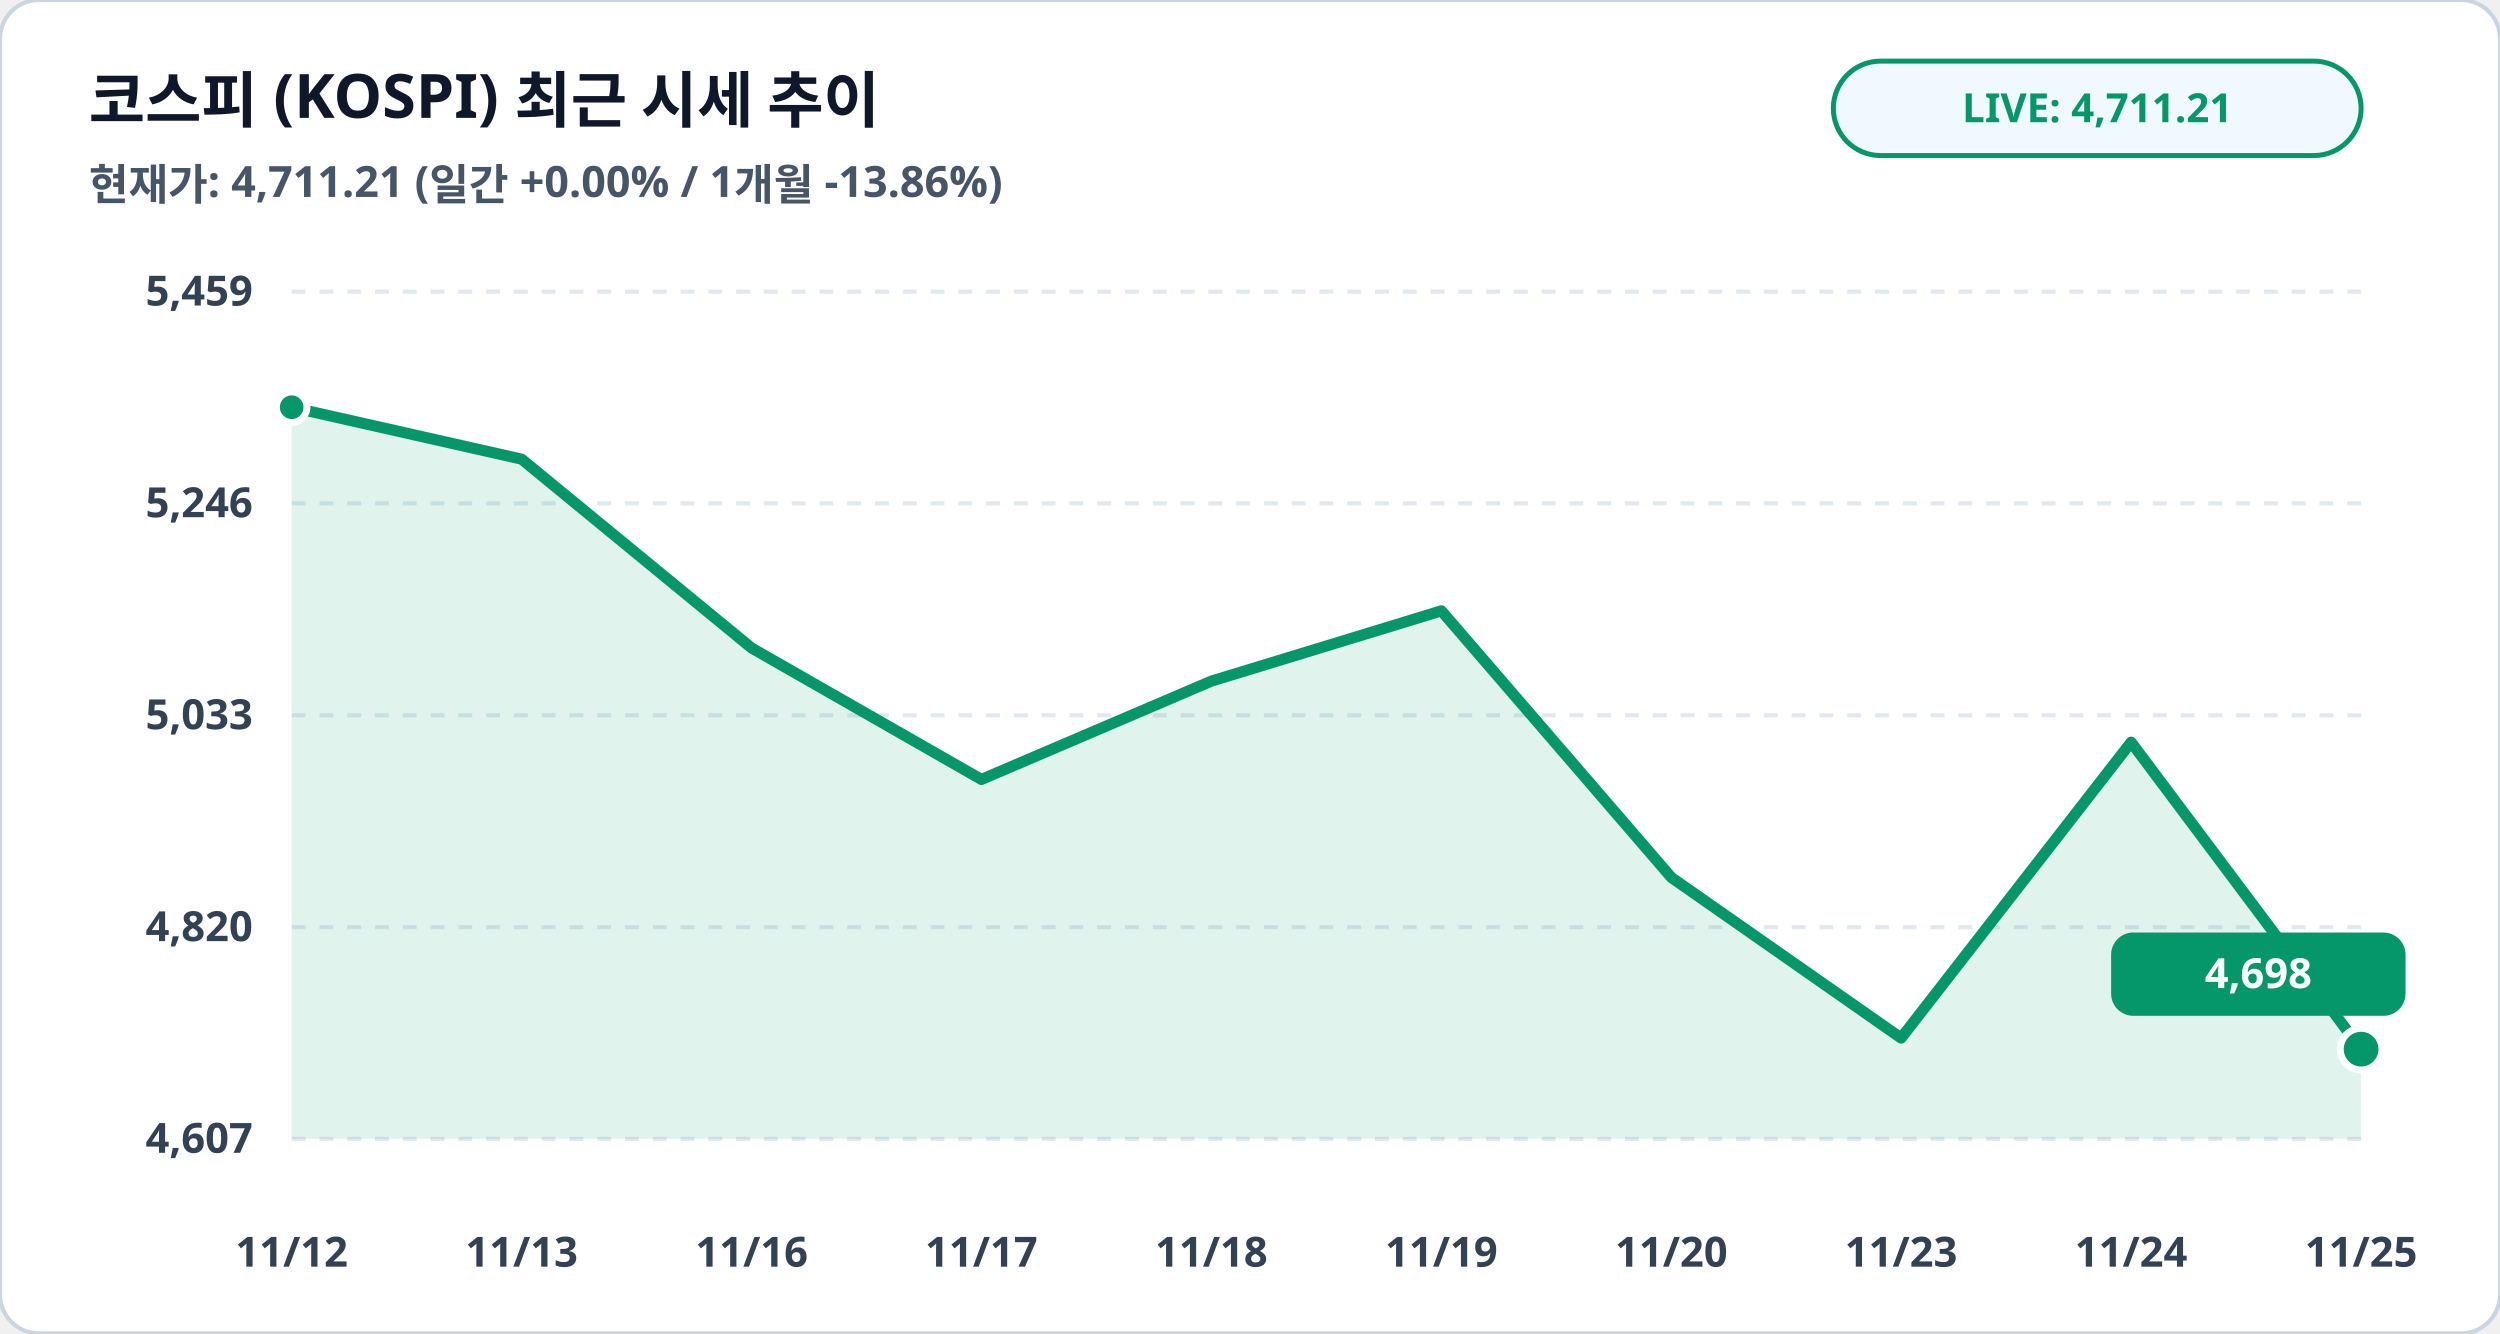
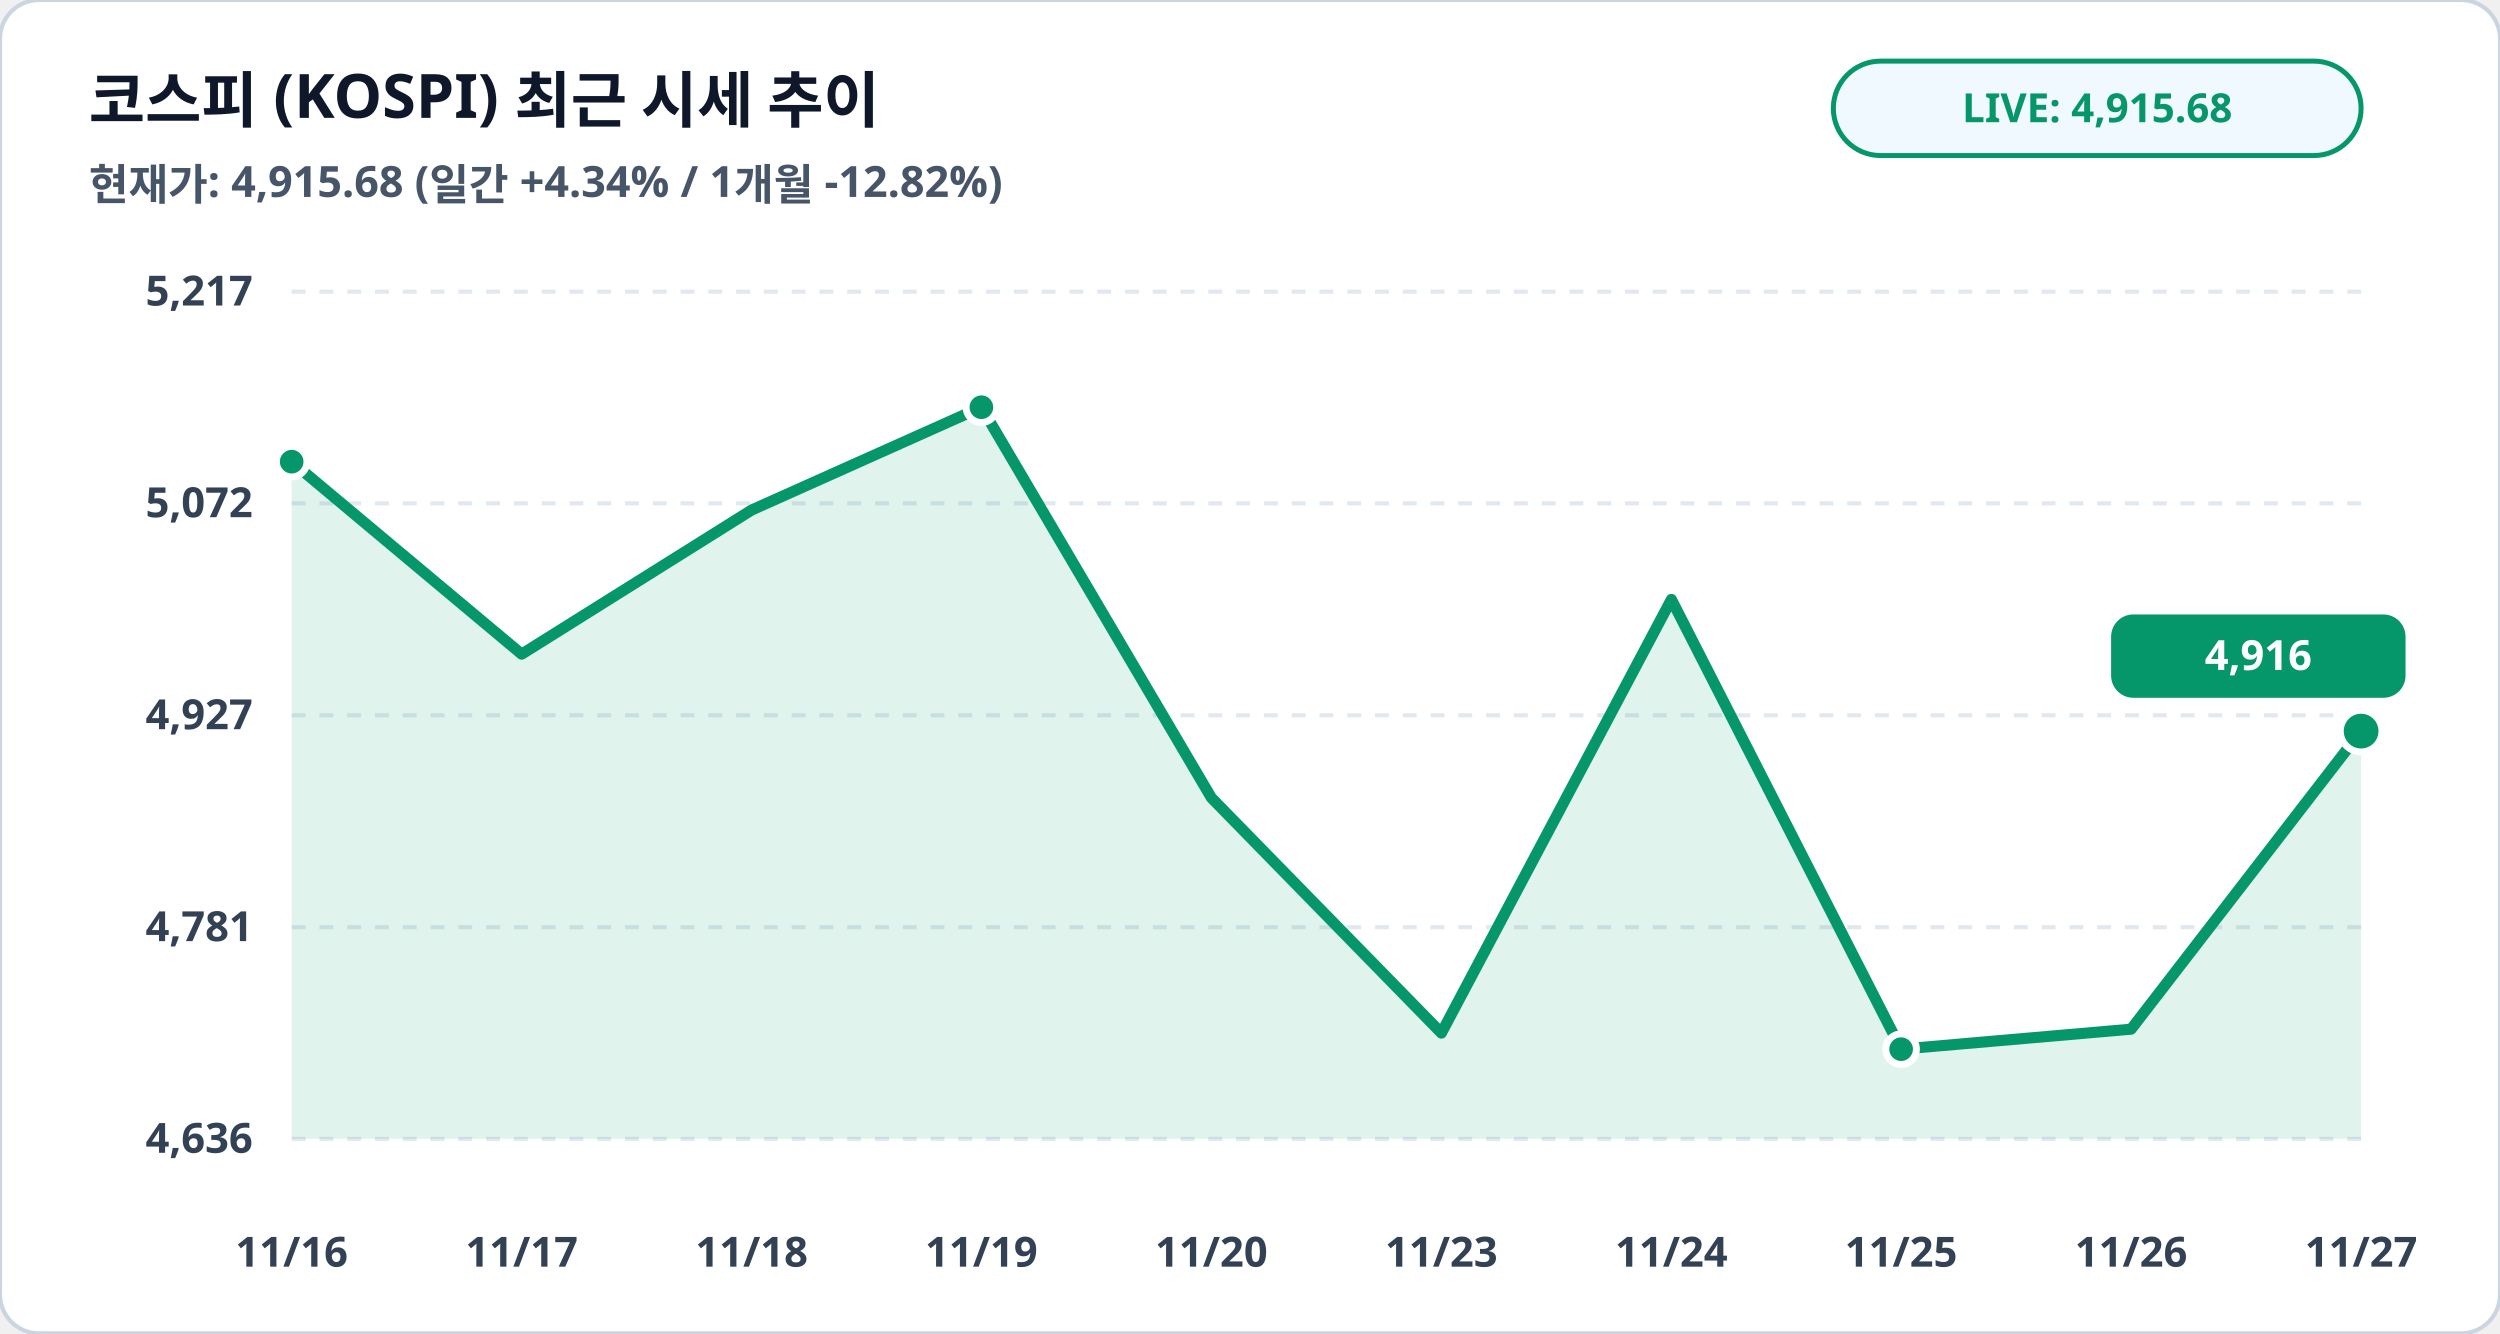
<svg xmlns="http://www.w3.org/2000/svg" viewBox="0 0 900 480" width="100%" height="100%">
  <rect width="900" height="480" rx="14" fill="#ffffff" stroke="#cbd5e1" stroke-width="1.5" />
  <text x="32" y="44" fill="#0f172a" font-family="Pretendard, sans-serif" font-size="22" font-weight="900">코스피 (KOSPI) 최근 시세 추이</text>
-   <text x="32" y="72" fill="#475569" font-family="Pretendard, sans-serif" font-size="15.5" font-weight="600">현재가: 4,711.21 (일간 +0.00% / 1개월 -13.86%)</text>
+   <text x="32" y="72" fill="#475569" font-family="Pretendard, sans-serif" font-size="15.5" font-weight="600">현재가: 4,915.68 (일간 +4.34% / 1개월 -12.82%)</text>
  <rect x="660" y="22" width="190" height="34" rx="17" fill="#f0f9ff" stroke="#059669" stroke-width="1.8" />
-   <text x="755" y="44" fill="#059669" font-family="Pretendard, sans-serif" font-size="14.5" font-weight="800" text-anchor="middle">LIVE: 4,711.21</text>
+   <text x="755" y="44" fill="#059669" font-family="Pretendard, sans-serif" font-size="14.5" font-weight="800" text-anchor="middle">LIVE: 4,915.68</text>
  <line x1="105" y1="105.0" x2="850" y2="105.0" stroke="#e2e8f0" stroke-width="1.5" stroke-dasharray="5,5" />
-   <text x="91" y="110.0" fill="#334155" font-family="Pretendard, sans-serif" font-size="15" font-weight="700" text-anchor="end">5,459</text>
+   <text x="91" y="110.0" fill="#334155" font-family="Pretendard, sans-serif" font-size="15" font-weight="700" text-anchor="end">5,217</text>
  <line x1="105" y1="181.2" x2="850" y2="181.2" stroke="#e2e8f0" stroke-width="1.5" stroke-dasharray="5,5" />
-   <text x="91" y="186.2" fill="#334155" font-family="Pretendard, sans-serif" font-size="15" font-weight="700" text-anchor="end">5,246</text>
+   <text x="91" y="186.2" fill="#334155" font-family="Pretendard, sans-serif" font-size="15" font-weight="700" text-anchor="end">5,072</text>
  <line x1="105" y1="257.5" x2="850" y2="257.5" stroke="#e2e8f0" stroke-width="1.5" stroke-dasharray="5,5" />
-   <text x="91" y="262.5" fill="#334155" font-family="Pretendard, sans-serif" font-size="15" font-weight="700" text-anchor="end">5,033</text>
+   <text x="91" y="262.5" fill="#334155" font-family="Pretendard, sans-serif" font-size="15" font-weight="700" text-anchor="end">4,927</text>
  <line x1="105" y1="333.8" x2="850" y2="333.8" stroke="#e2e8f0" stroke-width="1.5" stroke-dasharray="5,5" />
-   <text x="91" y="338.8" fill="#334155" font-family="Pretendard, sans-serif" font-size="15" font-weight="700" text-anchor="end">4,820</text>
+   <text x="91" y="338.8" fill="#334155" font-family="Pretendard, sans-serif" font-size="15" font-weight="700" text-anchor="end">4,781</text>
  <line x1="105" y1="410.0" x2="850" y2="410.0" stroke="#e2e8f0" stroke-width="1.5" stroke-dasharray="5,5" />
-   <text x="91" y="415.0" fill="#334155" font-family="Pretendard, sans-serif" font-size="15" font-weight="700" text-anchor="end">4,607</text>
-   <polygon points="105.0,410.0 105.0,146.6 187.8,165.3 270.6,233.3 353.3,280.6 436.1,245.2 518.9,219.9 601.7,315.9 684.4,373.7 767.2,267.2 850.0,377.7 850.0,410.0" fill="#059669" fill-opacity="0.12" />
-   <polyline fill="none" stroke="#059669" stroke-width="4" stroke-linecap="round" stroke-linejoin="round" points="105.0,146.6 187.8,165.3 270.6,233.3 353.3,280.6 436.1,245.2 518.9,219.9 601.7,315.9 684.4,373.7 767.2,267.2 850.0,377.7" />
-   <circle cx="105.0" cy="146.6" r="5.5" fill="#059669" stroke="#ffffff" stroke-width="2.5" />
-   <circle cx="850.0" cy="377.7" r="7.5" fill="#059669" stroke="#ffffff" stroke-width="2.5" />
-   <rect x="760.0" y="335.7" width="106" height="30" rx="8" fill="#059669" />
-   <text x="813.0" y="355.7" fill="#ffffff" font-family="Pretendard, sans-serif" font-size="15" font-weight="800" text-anchor="middle">4,698</text>
-   <text x="105.0" y="456" fill="#334155" font-family="Pretendard, sans-serif" font-size="15" font-weight="700" text-anchor="middle">11/12</text>
-   <text x="187.8" y="456" fill="#334155" font-family="Pretendard, sans-serif" font-size="15" font-weight="700" text-anchor="middle">11/13</text>
-   <text x="270.6" y="456" fill="#334155" font-family="Pretendard, sans-serif" font-size="15" font-weight="700" text-anchor="middle">11/16</text>
-   <text x="353.3" y="456" fill="#334155" font-family="Pretendard, sans-serif" font-size="15" font-weight="700" text-anchor="middle">11/17</text>
-   <text x="436.1" y="456" fill="#334155" font-family="Pretendard, sans-serif" font-size="15" font-weight="700" text-anchor="middle">11/18</text>
-   <text x="518.9" y="456" fill="#334155" font-family="Pretendard, sans-serif" font-size="15" font-weight="700" text-anchor="middle">11/19</text>
-   <text x="601.7" y="456" fill="#334155" font-family="Pretendard, sans-serif" font-size="15" font-weight="700" text-anchor="middle">11/20</text>
-   <text x="684.4" y="456" fill="#334155" font-family="Pretendard, sans-serif" font-size="15" font-weight="700" text-anchor="middle">11/23</text>
-   <text x="767.2" y="456" fill="#334155" font-family="Pretendard, sans-serif" font-size="15" font-weight="700" text-anchor="middle">11/24</text>
-   <text x="850.0" y="456" fill="#334155" font-family="Pretendard, sans-serif" font-size="15" font-weight="700" text-anchor="middle">11/25</text>
+   <text x="91" y="415.0" fill="#334155" font-family="Pretendard, sans-serif" font-size="15" font-weight="700" text-anchor="end">4,636</text>
+   <polygon points="105.0,410.0 105.0,166.2 187.8,235.5 270.6,183.6 353.3,146.6 436.1,287.2 518.9,371.9 601.7,215.8 684.4,377.7 767.2,370.5 850.0,263.2 850.0,410.0" fill="#059669" fill-opacity="0.12" />
+   <polyline fill="none" stroke="#059669" stroke-width="4" stroke-linecap="round" stroke-linejoin="round" points="105.0,166.2 187.8,235.5 270.6,183.6 353.3,146.6 436.1,287.2 518.9,371.9 601.7,215.8 684.4,377.7 767.2,370.5 850.0,263.2" />
+   <circle cx="105.0" cy="166.2" r="5.5" fill="#059669" stroke="#ffffff" stroke-width="2.5" />
+   <circle cx="353.3" cy="146.6" r="5.5" fill="#059669" stroke="#ffffff" stroke-width="2.5" />
+   <circle cx="684.4" cy="377.7" r="5.5" fill="#059669" stroke="#ffffff" stroke-width="2.5" />
+   <circle cx="850.0" cy="263.2" r="7.5" fill="#059669" stroke="#ffffff" stroke-width="2.5" />
+   <rect x="760.0" y="221.2" width="106" height="30" rx="8" fill="#059669" />
+   <text x="813.0" y="241.2" fill="#ffffff" font-family="Pretendard, sans-serif" font-size="15" font-weight="800" text-anchor="middle">4,916</text>
+   <text x="105.0" y="456" fill="#334155" font-family="Pretendard, sans-serif" font-size="15" font-weight="700" text-anchor="middle">11/16</text>
+   <text x="187.8" y="456" fill="#334155" font-family="Pretendard, sans-serif" font-size="15" font-weight="700" text-anchor="middle">11/17</text>
+   <text x="270.6" y="456" fill="#334155" font-family="Pretendard, sans-serif" font-size="15" font-weight="700" text-anchor="middle">11/18</text>
+   <text x="353.3" y="456" fill="#334155" font-family="Pretendard, sans-serif" font-size="15" font-weight="700" text-anchor="middle">11/19</text>
+   <text x="436.1" y="456" fill="#334155" font-family="Pretendard, sans-serif" font-size="15" font-weight="700" text-anchor="middle">11/20</text>
+   <text x="518.9" y="456" fill="#334155" font-family="Pretendard, sans-serif" font-size="15" font-weight="700" text-anchor="middle">11/23</text>
+   <text x="601.7" y="456" fill="#334155" font-family="Pretendard, sans-serif" font-size="15" font-weight="700" text-anchor="middle">11/24</text>
+   <text x="684.4" y="456" fill="#334155" font-family="Pretendard, sans-serif" font-size="15" font-weight="700" text-anchor="middle">11/25</text>
+   <text x="767.2" y="456" fill="#334155" font-family="Pretendard, sans-serif" font-size="15" font-weight="700" text-anchor="middle">11/26</text>
+   <text x="850.0" y="456" fill="#334155" font-family="Pretendard, sans-serif" font-size="15" font-weight="700" text-anchor="middle">11/27</text>
</svg>
